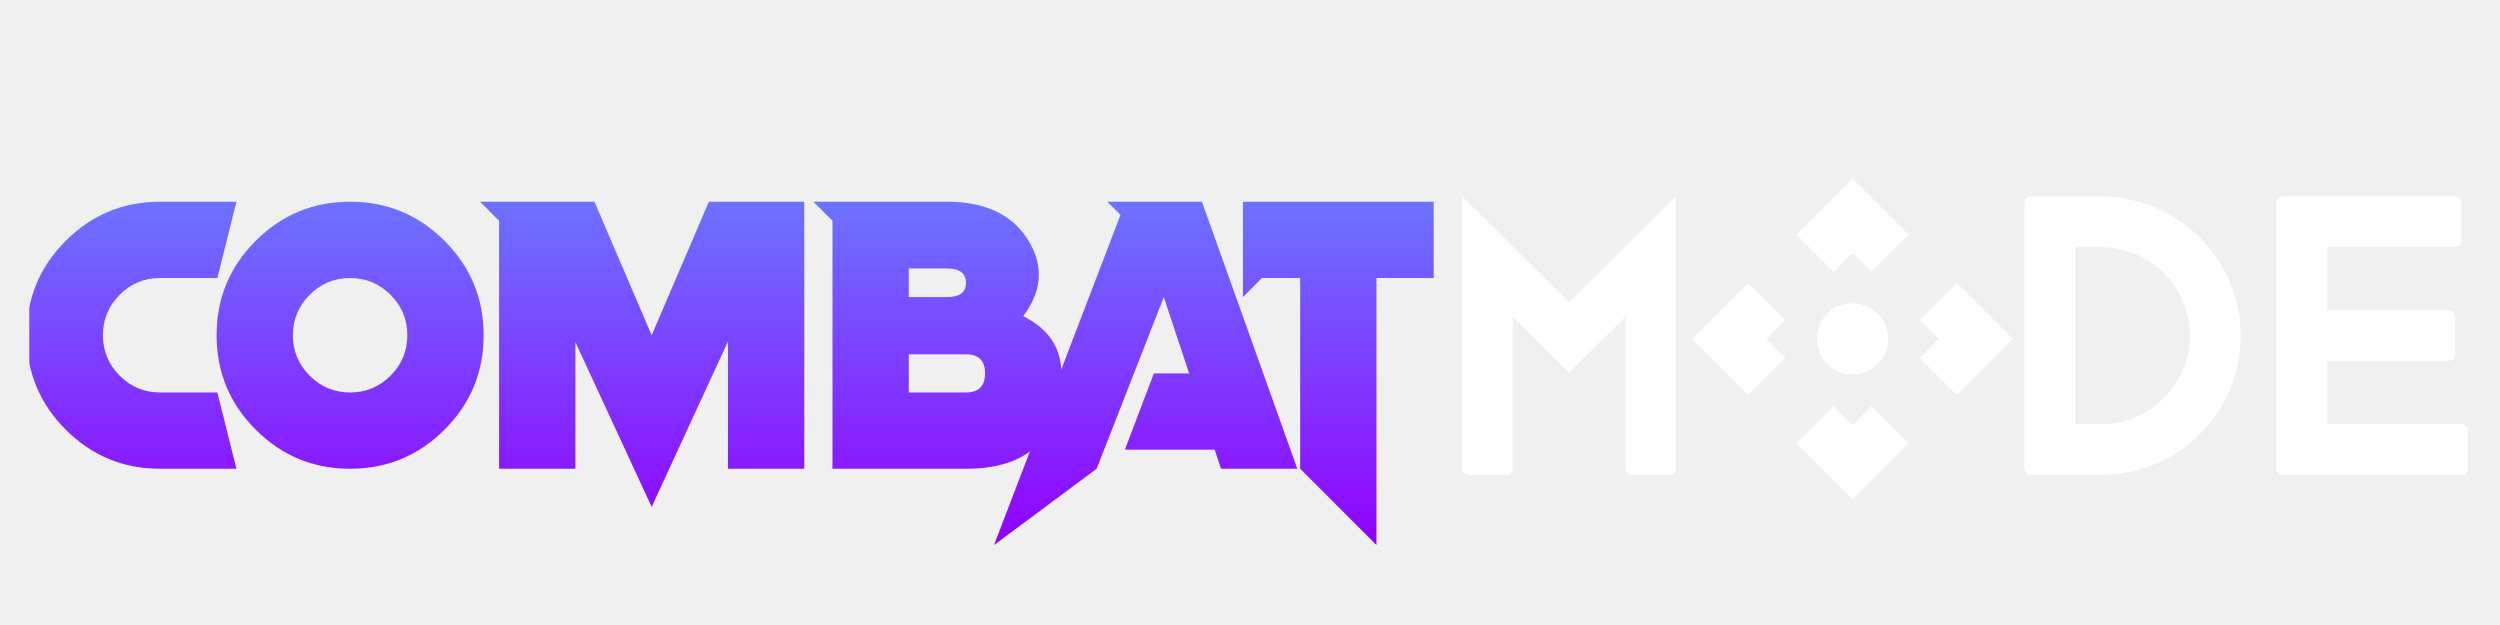
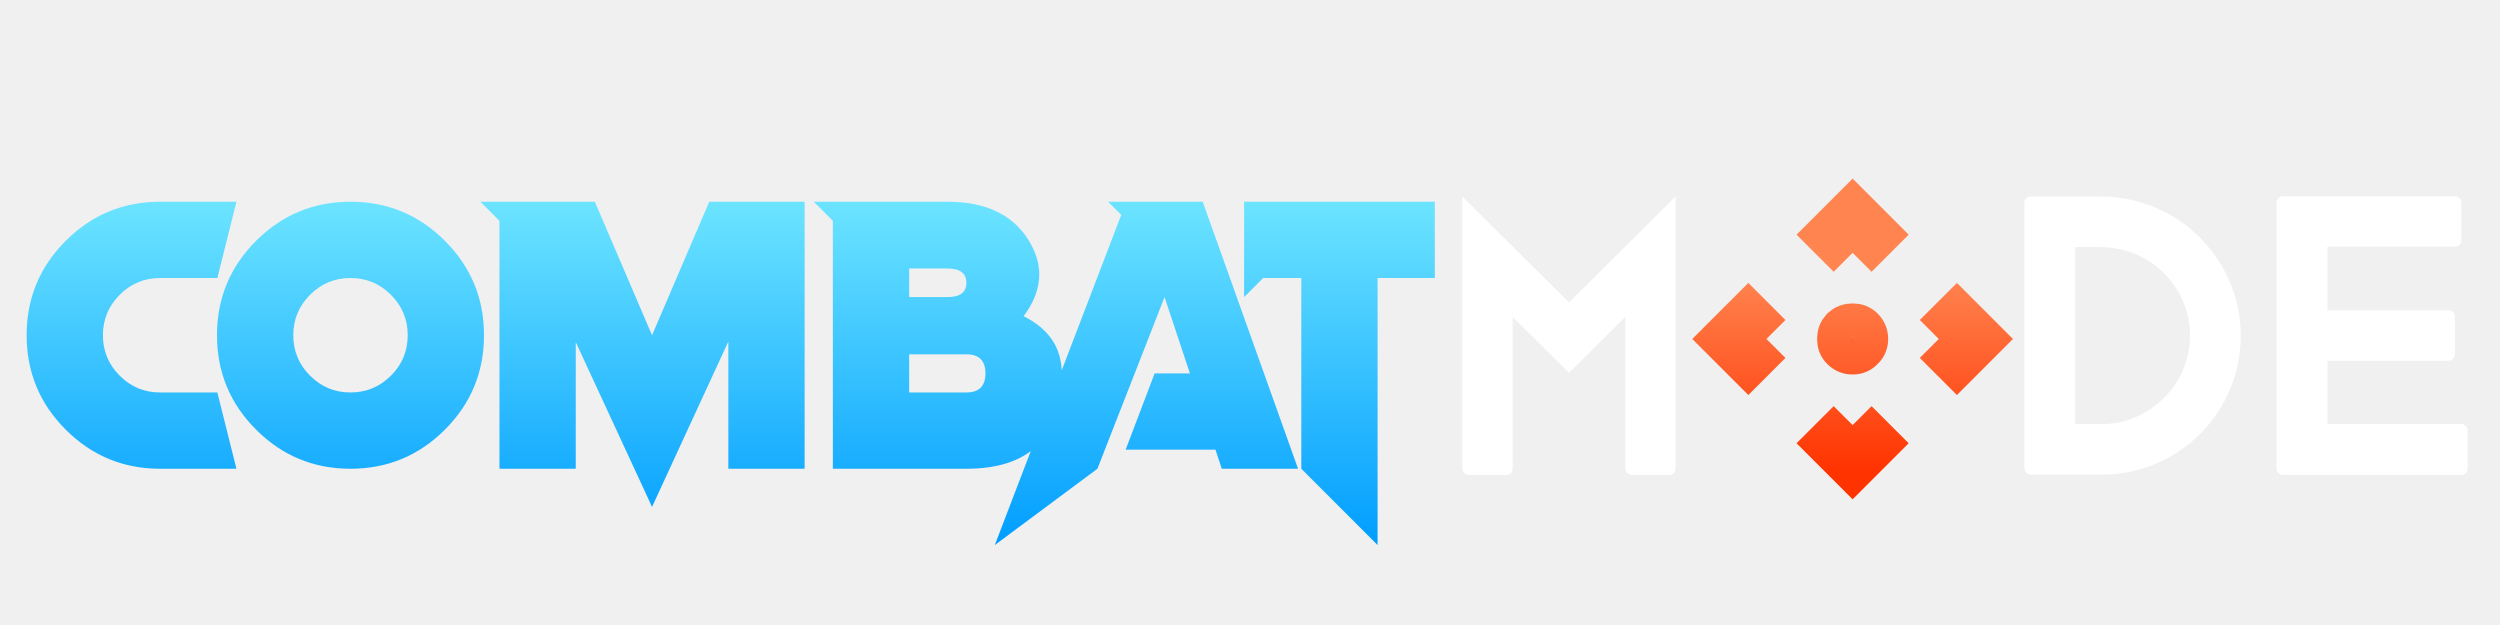
<svg xmlns="http://www.w3.org/2000/svg" width="256" height="64" viewBox="0 0 256 64" fill="none">
-   <g clip-path="url(#clip0_2166_123)">
-     <path d="M16.398 20.656H24.211L22.258 28.469H16.398C14.784 28.469 13.404 29.042 12.258 30.188C11.112 31.333 10.539 32.714 10.539 34.328C10.539 35.943 11.112 37.323 12.258 38.469C13.404 39.615 14.784 40.188 16.398 40.188H22.258L24.211 48H16.398C12.622 48 9.4 46.665 6.73 43.996C4.061 41.327 2.727 38.104 2.727 34.328C2.727 30.552 4.061 27.329 6.73 24.66C9.4 21.991 12.622 20.656 16.398 20.656ZM35.852 48C32.075 48 28.853 46.665 26.184 43.996C23.514 41.327 22.18 38.104 22.18 34.328C22.18 30.552 23.514 27.329 26.184 24.66C28.853 21.991 32.075 20.656 35.852 20.656C39.628 20.656 42.85 21.991 45.52 24.66C48.189 27.329 49.523 30.552 49.523 34.328C49.523 38.104 48.189 41.327 45.52 43.996C42.85 46.665 39.628 48 35.852 48ZM35.852 40.188C37.466 40.188 38.846 39.615 39.992 38.469C41.138 37.323 41.711 35.943 41.711 34.328C41.711 32.714 41.138 31.333 39.992 30.188C38.846 29.042 37.466 28.469 35.852 28.469C34.237 28.469 32.857 29.042 31.711 30.188C30.565 31.333 29.992 32.714 29.992 34.328C29.992 35.943 30.565 37.323 31.711 38.469C32.857 39.615 34.237 40.188 35.852 40.188ZM60.871 20.656L66.731 34.328L72.59 20.656H82.356V48H74.543V34.973L66.731 51.906L58.918 35.031V48H51.105V22.609L49.152 20.656H60.871ZM98.918 40.188C100.22 40.188 100.871 39.536 100.871 38.234C100.871 36.932 100.22 36.281 98.918 36.281H93.059V40.188H98.918ZM96.965 30.422C98.267 30.422 98.918 29.934 98.918 28.957C98.918 27.98 98.267 27.492 96.965 27.492H93.059V30.422H96.965ZM96.965 20.656C100.871 20.656 103.638 21.958 105.266 24.562C106.008 25.747 106.379 26.932 106.379 28.117C106.379 29.537 105.845 30.956 104.777 32.375C107.382 33.677 108.684 35.63 108.684 38.234C108.684 44.745 105.428 48 98.918 48H85.246V22.609L83.293 20.656H96.965ZM123.078 20.656L132.844 48H125.031L124.387 46.047H115.188L118.156 38.234H121.77L119.172 30.422L112.297 48L101.789 55.812L114.738 22.004L113.391 20.656H123.078ZM127.277 20.656H146.809V28.469H140.949V55.812L133.137 48V28.469H129.23L127.277 30.422V20.656ZM158.605 20.656L164.465 34.328L170.324 20.656H180.09V48H172.277V34.973L164.465 51.906L156.652 35.031V48H148.84V22.609L146.887 20.656H158.605ZM195.305 48C191.529 48 188.306 46.665 185.637 43.996C182.967 41.327 181.633 38.104 181.633 34.328C181.633 30.552 182.967 27.329 185.637 24.66C188.306 21.991 191.529 20.656 195.305 20.656C199.081 20.656 202.303 21.991 204.973 24.66C207.642 27.329 208.977 30.552 208.977 34.328C208.977 38.104 207.642 41.327 204.973 43.996C202.303 46.665 199.081 48 195.305 48ZM195.305 40.188C196.919 40.188 198.299 39.615 199.445 38.469C200.591 37.323 201.164 35.943 201.164 34.328C201.164 32.714 200.591 31.333 199.445 30.188C198.299 29.042 196.919 28.469 195.305 28.469C193.69 28.469 192.31 29.042 191.164 30.188C190.018 31.333 189.445 32.714 189.445 34.328C189.445 35.943 190.018 37.323 191.164 38.469C192.31 39.615 193.69 40.188 195.305 40.188ZM218.371 40.188H220.324C221.939 40.188 223.319 39.615 224.465 38.469C225.611 37.323 226.184 35.943 226.184 34.328C226.184 32.714 225.611 31.333 224.465 30.188C223.319 29.042 221.939 28.469 220.324 28.469H218.371V40.188ZM220.324 20.656C224.1 20.656 227.323 21.991 229.992 24.66C232.661 27.329 233.996 30.552 233.996 34.328C233.996 38.104 232.661 41.327 229.992 43.996C227.323 46.665 224.1 48 220.324 48H210.559V22.609L208.605 20.656H220.324ZM253.176 20.656V28.469H243.41V32.375H255.129L243.41 38.234V40.188H253.176V48H235.598V22.609L233.645 20.656H253.176Z" fill="url(#paint0_linear_2166_123)" />
+   <g clip-path="url(#clip0_2224_4)">
+     <path d="M16.398 20.656H24.211L22.258 28.469H16.398C14.784 28.469 13.404 29.042 12.258 30.188C11.112 31.333 10.539 32.714 10.539 34.328C10.539 35.943 11.112 37.323 12.258 38.469C13.404 39.615 14.784 40.188 16.398 40.188H22.258L24.211 48H16.398C12.622 48 9.4 46.665 6.73 43.996C4.061 41.327 2.727 38.104 2.727 34.328C2.727 30.552 4.061 27.329 6.73 24.66C9.4 21.991 12.622 20.656 16.398 20.656ZM35.891 48C32.115 48 28.892 46.665 26.223 43.996C23.553 41.327 22.219 38.104 22.219 34.328C22.219 30.552 23.553 27.329 26.223 24.66C28.892 21.991 32.115 20.656 35.891 20.656C39.667 20.656 42.889 21.991 45.559 24.66C48.228 27.329 49.562 30.552 49.562 34.328C49.562 38.104 48.228 41.327 45.559 43.996C42.889 46.665 39.667 48 35.891 48ZM35.891 40.188C37.505 40.188 38.885 39.615 40.031 38.469C41.177 37.323 41.75 35.943 41.75 34.328C41.75 32.714 41.177 31.333 40.031 30.188C38.885 29.042 37.505 28.469 35.891 28.469C34.276 28.469 32.896 29.042 31.75 30.188C30.604 31.333 30.031 32.714 30.031 34.328C30.031 35.943 30.604 37.323 31.75 38.469C32.896 39.615 34.276 40.188 35.891 40.188ZM60.91 20.656L66.769 34.328L72.629 20.656H82.394V48H74.582V34.973L66.769 51.906L58.957 35.031V48H51.145V22.609L49.191 20.656H60.91ZM98.957 40.188C100.259 40.188 100.91 39.536 100.91 38.234C100.91 36.932 100.259 36.281 98.957 36.281H93.098V40.188H98.957ZM97.004 30.422C98.306 30.422 98.957 29.934 98.957 28.957C98.957 27.98 98.306 27.492 97.004 27.492H93.098V30.422H97.004ZM97.004 20.656C100.91 20.656 103.677 21.958 105.305 24.562C106.047 25.747 106.418 26.932 106.418 28.117C106.418 29.537 105.884 30.956 104.816 32.375C107.421 33.677 108.723 35.63 108.723 38.234C108.723 44.745 105.467 48 98.957 48H85.285V22.609L83.332 20.656H97.004ZM123.156 20.656L132.922 48H125.109L124.465 46.047H115.266L118.234 38.234H121.848L119.25 30.422L112.375 48L101.867 55.812L114.816 22.004L113.469 20.656H123.156ZM127.395 20.656H146.926V28.469H141.066V55.812L133.254 48V28.469H129.348L127.395 30.422V20.656Z" fill="url(#paint0_linear_2224_4)" />
  </g>
-   <g clip-path="url(#clip1_2166_123)">
+   <g clip-path="url(#clip1_2224_4)">
    <path d="M20.913 47.374C21.795 46.971 22.629 46.497 23.416 45.952V45.905H23.464C23.464 45.881 23.464 45.881 23.488 45.881C23.75 45.644 23.797 45.218 23.511 44.957L21.008 41.994C20.817 41.733 20.412 41.662 20.15 41.828C20.15 41.852 20.126 41.852 20.126 41.852C16.312 44.412 11.067 43.748 8.039 40.193C4.773 36.353 5.226 30.618 9.064 27.371C12.116 24.811 16.383 24.551 19.625 26.423C19.888 26.565 20.15 26.541 20.341 26.376L23.488 23.745C23.75 23.508 23.797 23.081 23.511 22.773L23.464 22.726L23.345 22.654C18.124 18.934 10.805 19.076 5.703 23.389C-0.376 28.485 -1.115 37.539 4.034 43.559C8.278 48.536 15.215 49.886 20.913 47.374ZM38.745 48.63C30.83 48.63 24.393 42.231 24.393 34.363C24.393 26.494 30.83 20.095 38.745 20.095C46.66 20.095 53.097 26.494 53.097 34.363C53.097 42.231 46.66 48.63 38.745 48.63ZM38.745 25.262C33.691 25.262 29.591 29.362 29.591 34.363C29.591 39.363 33.691 43.416 38.745 43.416C43.776 43.416 47.852 39.363 47.852 34.363C47.852 29.362 43.776 25.262 38.745 25.262ZM56.768 20.119L67.687 30.974L78.582 20.119V47.967C78.582 48.322 78.32 48.63 77.963 48.63H74.123C73.743 48.63 73.456 48.322 73.456 47.967V32.443L67.687 38.178L61.895 32.443V47.967C61.895 48.322 61.632 48.63 61.274 48.63H57.388C57.055 48.63 56.768 48.322 56.768 47.967V20.119ZM101.421 34.363C103.233 32.775 104.115 30.642 104.115 28.532C104.115 26.257 103.09 24.077 101.253 22.512C99.347 20.924 96.749 20.095 93.721 20.095H83.922C83.565 20.095 83.255 20.403 83.255 20.782V23.484L88.833 31.779H83.255V47.943C83.255 48.299 83.565 48.63 83.922 48.63H93.721C100.562 48.63 104.115 44.388 104.115 40.193C104.115 37.989 103.161 35.88 101.421 34.363ZM90.741 25.262H93.721C97.272 25.262 98.917 26.968 98.917 28.532C98.917 29.883 97.678 31.305 95.055 31.684L90.741 25.262ZM88.475 43.416V36.946H93.721C97.272 36.946 98.917 38.652 98.917 40.193C98.917 41.757 97.272 43.416 93.721 43.416H88.475ZM126.191 37.586C126.191 37.207 125.881 36.946 125.524 36.946H123.307L119.253 20.735L119.206 20.569C119.11 20.332 118.871 20.166 118.61 20.166H114.247C113.96 20.166 113.746 20.332 113.627 20.569L113.603 20.759L106.833 47.659C106.833 47.706 106.833 47.73 106.784 47.73V47.872C106.784 48.275 107.095 48.559 107.429 48.559H111.458C111.744 48.559 112.006 48.37 112.077 48.109C112.077 48.062 112.101 48.038 112.101 48.038L113.579 42.089H119.277L120.755 47.99L120.779 48.109C120.874 48.37 121.112 48.559 121.375 48.559H125.428C125.786 48.559 126.047 48.275 126.047 47.872V47.801L126.023 47.635L124.617 42.089H125.524C125.881 42.089 126.191 41.828 126.191 41.473V37.586ZM114.867 36.946L116.44 30.808L117.966 36.946H114.867ZM146.24 24.598C146.24 24.977 145.882 25.262 145.453 25.262H139.064V47.801C139.064 48.227 138.778 48.607 138.445 48.607H134.487C134.153 48.607 133.868 48.227 133.868 47.801V25.262H127.359C126.977 25.262 126.692 24.977 126.692 24.598V20.735C126.692 20.356 126.977 20.095 127.359 20.095H145.453C145.882 20.095 146.24 20.356 146.24 20.735V24.598ZM149.745 20.119L160.664 30.974L171.583 20.119V47.967C171.583 48.322 171.32 48.63 170.939 48.63H167.101C166.743 48.63 166.432 48.322 166.432 47.967V32.443L160.664 38.178L154.895 32.443V47.967C154.895 48.322 154.632 48.63 154.25 48.63H150.388C150.055 48.63 149.745 48.322 149.745 47.967V20.119ZM215.09 48.607C218.333 48.63 221.575 47.564 224.245 45.383C230.324 40.406 231.231 31.4 226.176 25.333C223.386 21.92 219.239 20.119 215.09 20.119H207.963C207.581 20.119 207.294 20.427 207.294 20.759V47.801C207.294 48.275 207.581 48.607 207.963 48.607H215.09ZM222.171 28.627C225.389 32.467 224.817 38.202 220.908 41.354C219.239 42.753 217.164 43.464 215.09 43.416H212.492V25.309H215.09C217.737 25.309 220.383 26.423 222.171 28.627ZM252.686 47.967C252.686 48.322 252.377 48.63 252.042 48.63H233.781C233.424 48.63 233.114 48.322 233.114 47.967V20.759C233.114 20.403 233.424 20.095 233.781 20.095H251.375C251.757 20.095 252.042 20.403 252.042 20.759V24.645C252.042 25.001 251.757 25.262 251.375 25.262H238.334V31.779H250.708C251.09 31.779 251.375 32.04 251.375 32.395V36.282C251.375 36.662 251.09 36.946 250.708 36.946H238.334V43.416H252.042C252.377 43.416 252.686 43.724 252.686 44.08V47.967Z" fill="white" />
  </g>
-   <mask id="mask0_2166_123" style="mask-type:luminance" maskUnits="userSpaceOnUse" x="172" y="17" width="35" height="35">
+   <mask id="mask0_2224_4" style="mask-type:luminance" maskUnits="userSpaceOnUse" x="172" y="17" width="35" height="35">
    <path d="M207 17H172V52H207V17Z" fill="white" />
  </mask>
-   <g mask="url(#mask0_2166_123)">
-     <path d="M191.349 34.71C191.349 35.175 191.185 35.557 190.857 35.858C190.556 36.186 190.173 36.35 189.709 36.35C189.244 36.35 188.848 36.186 188.519 35.858C188.219 35.557 188.068 35.175 188.068 34.71C188.068 34.245 188.219 33.849 188.519 33.52C188.848 33.22 189.244 33.069 189.709 33.069C190.173 33.069 190.556 33.22 190.857 33.52C191.185 33.849 191.349 34.245 191.349 34.71Z" fill="white" />
-     <path d="M191.349 34.71C191.349 35.175 191.185 35.557 190.857 35.858C190.556 36.186 190.173 36.35 189.709 36.35C189.244 36.35 188.848 36.186 188.519 35.858C188.219 35.557 188.068 35.175 188.068 34.71C188.068 34.245 188.219 33.849 188.519 33.52C188.848 33.22 189.244 33.069 189.709 33.069C190.173 33.069 190.556 33.22 190.857 33.52C191.185 33.849 191.349 34.245 191.349 34.71Z" fill="white" />
-     <path d="M176.117 34.709L179.03 31.797L180 32.767L178.059 34.709L180 36.651L179.03 37.622L176.117 34.709ZM203.3 34.709L200.388 37.622L199.417 36.651L201.358 34.709L199.417 32.767L200.388 31.797L203.3 34.709ZM189.709 21.118L192.621 24.03L191.65 25.001L189.709 23.059L187.767 25.001L186.796 24.03L189.709 21.118ZM189.709 48.301L186.796 45.388L187.767 44.417L189.709 46.359L191.65 44.417L192.621 45.388L189.709 48.301Z" fill="white" />
-     <path d="M176.117 34.709L179.03 31.797L180 32.767L178.059 34.709L180 36.651L179.03 37.622L176.117 34.709ZM203.3 34.709L200.388 37.622L199.417 36.651L201.358 34.709L199.417 32.767L200.388 31.797L203.3 34.709ZM189.709 21.118L192.621 24.03L191.65 25.001L189.709 23.059L187.767 25.001L186.796 24.03L189.709 21.118ZM189.709 48.301L186.796 45.388L187.767 44.417L189.709 46.359L191.65 44.417L192.621 45.388L189.709 48.301Z" fill="white" />
-     <path d="M191.349 34.709C191.349 35.174 191.185 35.557 190.857 35.857C190.556 36.185 190.173 36.349 189.709 36.349C189.244 36.349 188.847 36.185 188.519 35.857C188.219 35.557 188.068 35.174 188.068 34.709C188.068 34.244 188.219 33.848 188.519 33.52C188.847 33.219 189.244 33.069 189.709 33.069C190.173 33.069 190.556 33.219 190.857 33.52C191.185 33.848 191.349 34.244 191.349 34.709ZM176.117 34.709L179.03 31.797L180 32.767L178.059 34.709L180 36.651L179.03 37.622L176.117 34.709ZM203.3 34.709L200.388 37.622L199.417 36.651L201.358 34.709L199.417 32.767L200.388 31.797L203.3 34.709ZM189.709 21.118L192.621 24.03L191.65 25.001L189.709 23.059L187.767 25.001L186.796 24.03L189.709 21.118ZM189.709 48.301L186.796 45.388L187.767 44.417L189.709 46.359L191.65 44.417L192.621 45.388L189.709 48.301Z" stroke="white" stroke-width="4" />
+   <g mask="url(#mask0_2224_4)">
+     <path d="M191.349 34.71C191.349 35.175 191.185 35.557 190.857 35.858C190.556 36.186 190.173 36.35 189.709 36.35C189.244 36.35 188.848 36.186 188.519 35.858C188.219 35.557 188.068 35.175 188.068 34.71C188.068 34.245 188.219 33.849 188.519 33.52C188.848 33.22 189.244 33.069 189.709 33.069C190.173 33.069 190.556 33.22 190.857 33.52C191.185 33.849 191.349 34.245 191.349 34.71Z" fill="url(#paint1_linear_2224_4)" />
+     <path d="M191.349 34.71C191.349 35.175 191.185 35.557 190.857 35.858C190.556 36.186 190.173 36.35 189.709 36.35C189.244 36.35 188.848 36.186 188.519 35.858C188.219 35.557 188.068 35.175 188.068 34.71C188.068 34.245 188.219 33.849 188.519 33.52C188.848 33.22 189.244 33.069 189.709 33.069C190.173 33.069 190.556 33.22 190.857 33.52C191.185 33.849 191.349 34.245 191.349 34.71Z" fill="url(#paint2_linear_2224_4)" />
+     <path d="M176.117 34.709L179.03 31.797L180 32.767L178.059 34.709L180 36.651L179.03 37.622L176.117 34.709ZM203.3 34.709L200.388 37.622L199.417 36.651L201.358 34.709L199.417 32.767L200.388 31.797L203.3 34.709ZM189.709 21.118L192.621 24.03L191.65 25.001L189.709 23.059L187.767 25.001L186.796 24.03L189.709 21.118ZM189.709 48.301L186.796 45.388L187.767 44.417L189.709 46.359L191.65 44.417L192.621 45.388L189.709 48.301Z" fill="url(#paint3_linear_2224_4)" />
+     <path d="M176.117 34.709L179.03 31.797L180 32.767L178.059 34.709L180 36.651L179.03 37.622L176.117 34.709ZM203.3 34.709L200.388 37.622L199.417 36.651L201.358 34.709L199.417 32.767L200.388 31.797L203.3 34.709ZM189.709 21.118L192.621 24.03L191.65 25.001L189.709 23.059L187.767 25.001L186.796 24.03L189.709 21.118ZM189.709 48.301L186.796 45.388L187.767 44.417L189.709 46.359L191.65 44.417L192.621 45.388L189.709 48.301Z" fill="url(#paint4_linear_2224_4)" />
+     <path d="M191.349 34.709C191.349 35.174 191.185 35.557 190.857 35.857C190.556 36.185 190.173 36.349 189.709 36.349C189.244 36.349 188.847 36.185 188.519 35.857C188.219 35.557 188.068 35.174 188.068 34.709C188.068 34.244 188.219 33.848 188.519 33.52C188.847 33.219 189.244 33.069 189.709 33.069C190.173 33.069 190.556 33.219 190.857 33.52C191.185 33.848 191.349 34.244 191.349 34.709ZM176.117 34.709L179.03 31.797L180 32.767L178.059 34.709L180 36.651L179.03 37.622L176.117 34.709ZM203.3 34.709L200.388 37.622L199.417 36.651L201.358 34.709L199.417 32.767L200.388 31.797L203.3 34.709ZM189.709 21.118L192.621 24.03L191.65 25.001L189.709 23.059L187.767 25.001L186.796 24.03L189.709 21.118ZM189.709 48.301L186.796 45.388L187.767 44.417L189.709 46.359L191.65 44.417L192.621 45.388L189.709 48.301Z" stroke="url(#paint5_linear_2224_4)" stroke-width="4" />
  </g>
  <defs>
-     <linearGradient id="paint0_linear_2166_123" x1="129" y1="8" x2="129" y2="56" gradientUnits="userSpaceOnUse">
-       <stop offset="0.264" stop-color="#6C73FF" />
-       <stop offset="1" stop-color="#9100FF" />
+     <linearGradient id="paint0_linear_2224_4" x1="75.5" y1="8" x2="75.5" y2="56" gradientUnits="userSpaceOnUse">
+       <stop offset="0.264" stop-color="#6CE4FF" />
+       <stop offset="1" stop-color="#009DFF" />
    </linearGradient>
-     <clipPath id="clip0_2166_123">
-       <rect width="144" height="48" fill="white" transform="translate(3 8)" />
+     <linearGradient id="paint1_linear_2224_4" x1="189.709" y1="33.069" x2="189.709" y2="36.35" gradientUnits="userSpaceOnUse">
+       <stop offset="0.264" stop-color="#FF8450" />
+       <stop offset="1" stop-color="#FF3300" />
+     </linearGradient>
+     <linearGradient id="paint2_linear_2224_4" x1="189.709" y1="33.069" x2="189.709" y2="36.35" gradientUnits="userSpaceOnUse">
+       <stop offset="0.264" stop-color="#FF8450" />
+       <stop offset="1" stop-color="#FF3300" />
+     </linearGradient>
+     <linearGradient id="paint3_linear_2224_4" x1="189.709" y1="21.118" x2="189.709" y2="48.301" gradientUnits="userSpaceOnUse">
+       <stop offset="0.264" stop-color="#FF8450" />
+       <stop offset="1" stop-color="#FF3300" />
+     </linearGradient>
+     <linearGradient id="paint4_linear_2224_4" x1="189.709" y1="21.118" x2="189.709" y2="48.301" gradientUnits="userSpaceOnUse">
+       <stop offset="0.264" stop-color="#FF8450" />
+       <stop offset="1" stop-color="#FF3300" />
+     </linearGradient>
+     <linearGradient id="paint5_linear_2224_4" x1="189.709" y1="21.118" x2="189.709" y2="48.301" gradientUnits="userSpaceOnUse">
+       <stop offset="0.264" stop-color="#FF8450" />
+       <stop offset="1" stop-color="#FF3300" />
+     </linearGradient>
+     <clipPath id="clip0_2224_4">
+       <rect width="145" height="48" fill="white" transform="translate(2 8)" />
    </clipPath>
-     <clipPath id="clip1_2166_123">
+     <clipPath id="clip1_2224_4">
      <rect width="104" height="29" fill="white" transform="translate(149 20)" />
    </clipPath>
  </defs>
</svg>
